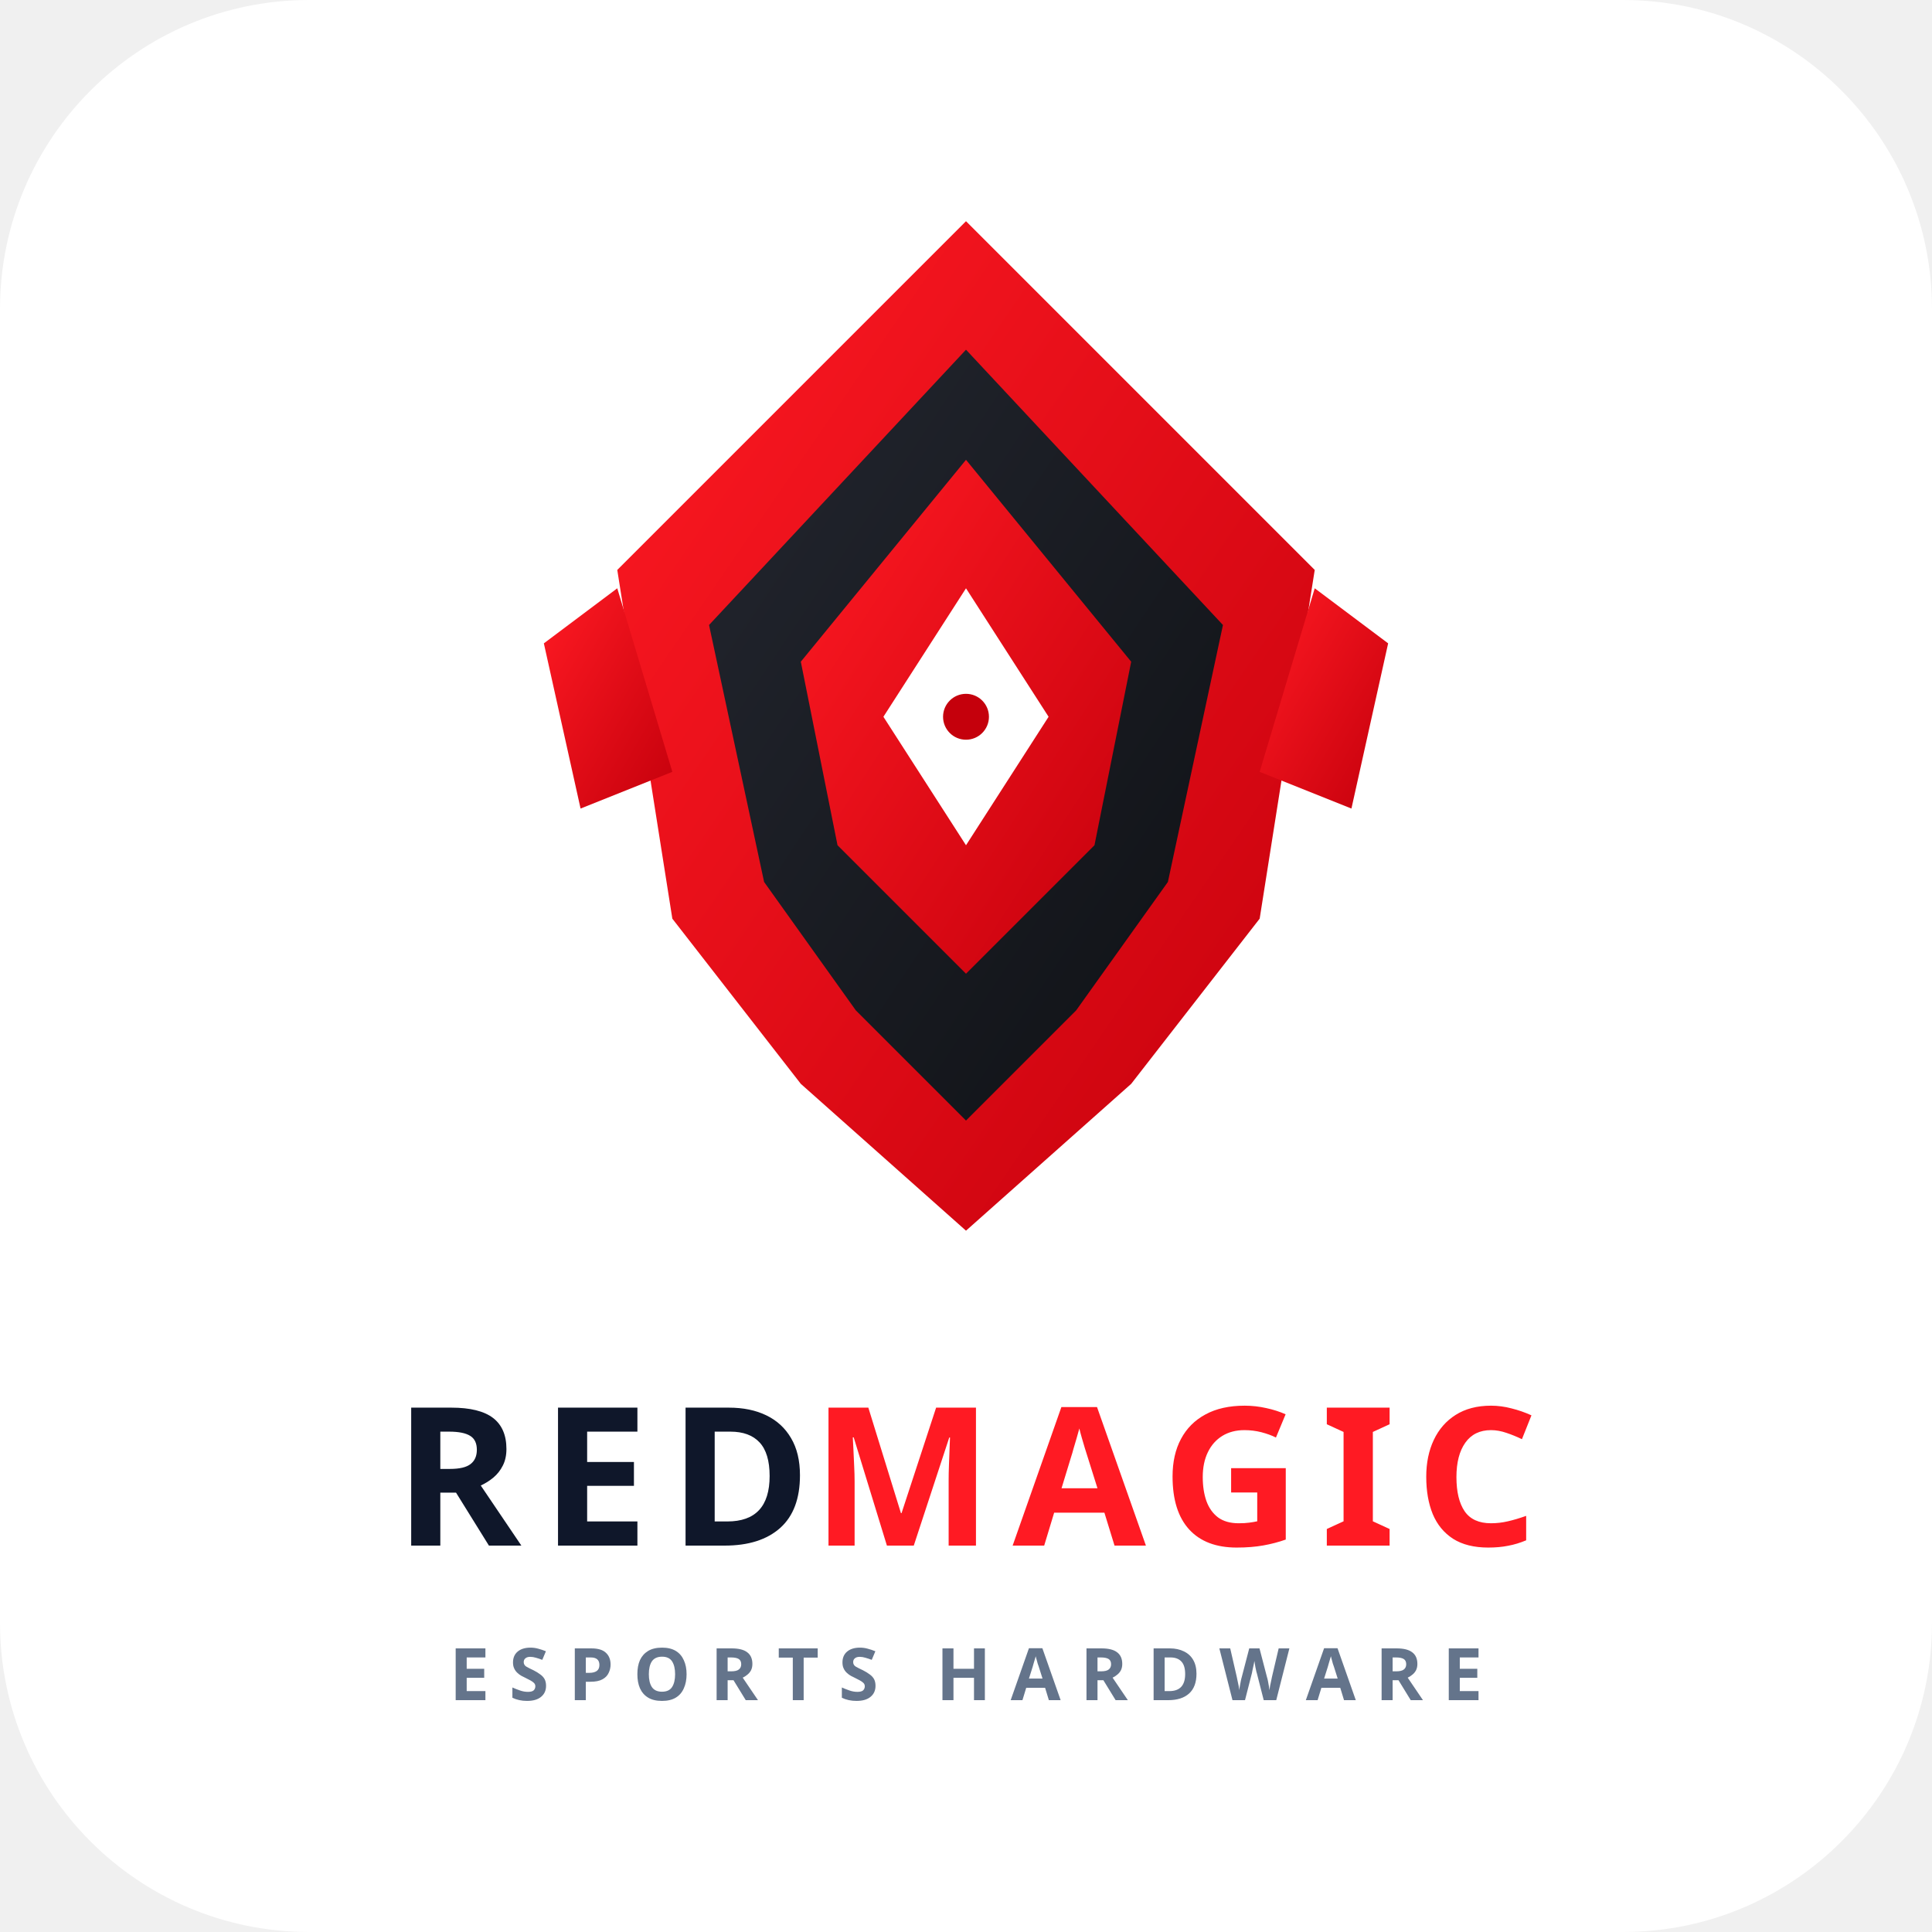
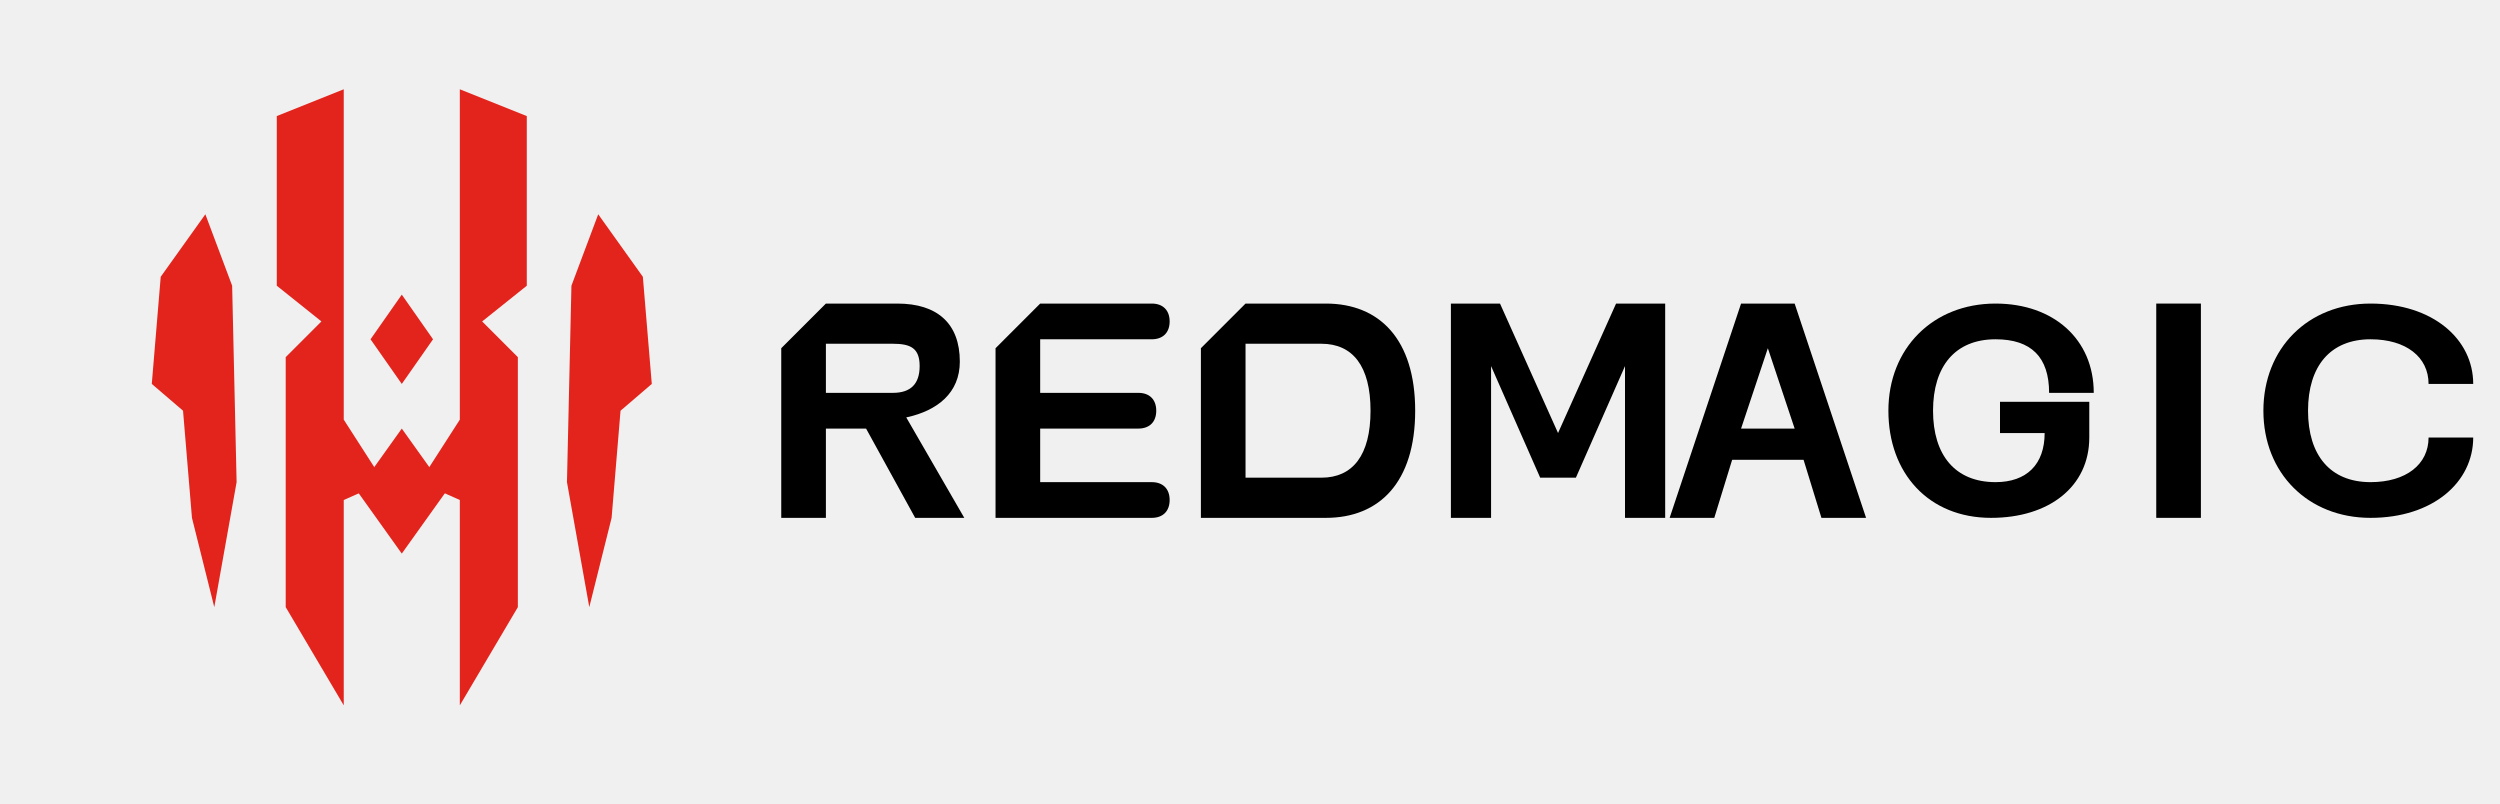
- <svg xmlns="http://www.w3.org/2000/svg" viewBox="0 0 200 200" width="200" height="200">
-   <defs>
-     <linearGradient id="redGrad" x1="0%" y1="0%" x2="100%" y2="100%">
-       <stop offset="0%" stop-color="#FF1A23" />
-       <stop offset="100%" stop-color="#C5000C" />
-     </linearGradient>
-     <linearGradient id="darkGrad" x1="0%" y1="0%" x2="100%" y2="100%">
-       <stop offset="0%" stop-color="#23262F" />
-       <stop offset="100%" stop-color="#0F1115" />
-     </linearGradient>
-   </defs>
-   <rect width="200" height="200" rx="32" fill="#FFFFFF" />
-   <g transform="translate(100, 78) scale(0.95)">
-     <path d="M 0 -58 L 38 -20 L 32 18 L 18 36 L 0 52 L -18 36 L -32 18 L -38 -20 Z" fill="url(#redGrad)" />
-     <path d="M 0 -44 L 28 -14 L 22 14 L 12 28 L 0 40 L -12 28 L -22 14 L -28 -14 Z" fill="url(#darkGrad)" />
-     <path d="M 0 -32 L 18 -10 L 14 10 L 0 24 L -14 10 L -18 -10 Z" fill="url(#redGrad)" />
-     <path d="M 0 -18 L 9 -4 L 0 10 L -9 -4 Z" fill="#FFFFFF" />
-     <circle cx="0" cy="-4" r="2.5" fill="#C5000C" />
-     <polygon points="-46,-12 -38,-18 -32,2 -42,6" fill="url(#redGrad)" />
-     <polygon points="46,-12 38,-18 32,2 42,6" fill="url(#redGrad)" />
+ <svg xmlns="http://www.w3.org/2000/svg" viewBox="0 0 560 180" width="100%" height="100%">
+   <g transform="translate(90, 90)" fill="#E3241C">
+     <path d="M -54 -28 L -44 -42 L -38 -26 L -37 18 L -42 46 L -47 26 L -49 2 L -56 -4 Z" />
+     <path d="M -28 -64 L -13 -70 L -13 4 L -4 18 L -13 22 L -13 68 L -26 46 L -26 -10 L -18 -18 L -28 -26 Z" />
+     <path d="M 28 -64 L 13 -70 L 13 4 L 4 18 L 13 22 L 13 68 L 26 46 L 26 -10 L 18 -18 L 28 -26 Z" />
+     <path d="M 54 -28 L 44 -42 L 38 -26 L 37 18 L 42 46 L 47 26 L 49 2 L 56 -4 Z" />
+     <polygon points="0,6 10,20 0,34 -10,20" />
+     <polygon points="0,-4 7,-14 0,-24 -7,-14" />
  </g>
-   <text x="100" y="160" text-anchor="middle" font-family="'Plus Jakarta Sans', 'Arial Black', sans-serif" font-weight="900" font-size="20" letter-spacing="2" fill="#0F172A">RED<tspan fill="#FF1A23">MAGIC</tspan>
-   </text>
-   <text x="100" y="176" text-anchor="middle" font-family="'Plus Jakarta Sans', sans-serif" font-weight="700" font-size="7.5" letter-spacing="2" fill="#64748B">ESPORTS HARDWARE</text>
+   <g transform="translate(175, 68)" fill="#000000">
+     <path d="M 0 10 L 10 0 L 26 0 C 35 0 40 4.5 40 13 C 40 20 35 24 28 25.5 L 41 48 L 30 48 L 19 28 L 10 28 L 10 48 L 0 48 Z M 10 9 L 10 20 L 25 20 C 29 20 31 18 31 14 C 31 10 29 9 25 9 Z" />
+     <path d="M 48 10 L 58 0 L 83 0 C 85.5 0 87 1.5 87 4 C 87 6.5 85.5 8 83 8 L 58 8 L 58 20 L 80 20 C 82.5 20 84 21.5 84 24 C 84 26.5 82.5 28 80 28 L 58 28 L 58 40 L 83 40 C 85.5 40 87 41.5 87 44 C 87 46.5 85.5 48 83 48 L 48 48 Z" />
+     <path d="M 94 10 L 104 0 L 122 0 C 134 0 142 8 142 24 C 142 40 134 48 122 48 L 94 48 Z M 104 9 L 104 39 L 121 39 C 128 39 132 34 132 24 C 132 14 128 9 121 9 Z" />
+     <path d="M 150 0 L 161 0 L 174 29 L 187 0 L 198 0 L 198 48 L 189 48 L 189 14 L 178 39 L 170 39 L 159 14 L 159 48 L 150 48 Z" />
+     <path d="M 215 0 L 227 0 L 243 48 L 233 48 L 229 35 L 213 35 L 209 48 L 199 48 Z M 221 10 L 215 28 L 227 28 Z" />
+     <path d="M 258 0 C 271 0 280 8 280 20 L 270 20 C 270 12 266 8 258 8 C 249 8 244 14 244 24 C 244 34 249 40 258 40 C 265 40 269 36 269 29 L 259 29 L 259 22 L 279 22 L 279 30 C 279 41 270 48 257 48 C 243 48 234 38 234 24 C 234 10 244 0 258 0 Z" transform="translate(14, 0)" />
+     <path d="M 308 0 L 318 0 L 318 48 L 308 48 Z" />
+     <path d="M 338 0 C 352 0 361 8 361 18 L 351 18 C 351 12 346 8 338 8 C 329 8 324 14 324 24 C 324 34 329 40 338 40 C 346 40 351 36 351 30 L 361 30 C 361 40 352 48 338 48 C 324 48 314 38 314 24 C 314 10 324 0 338 0 Z" transform="translate(18, 0)" />
+   </g>
</svg>
